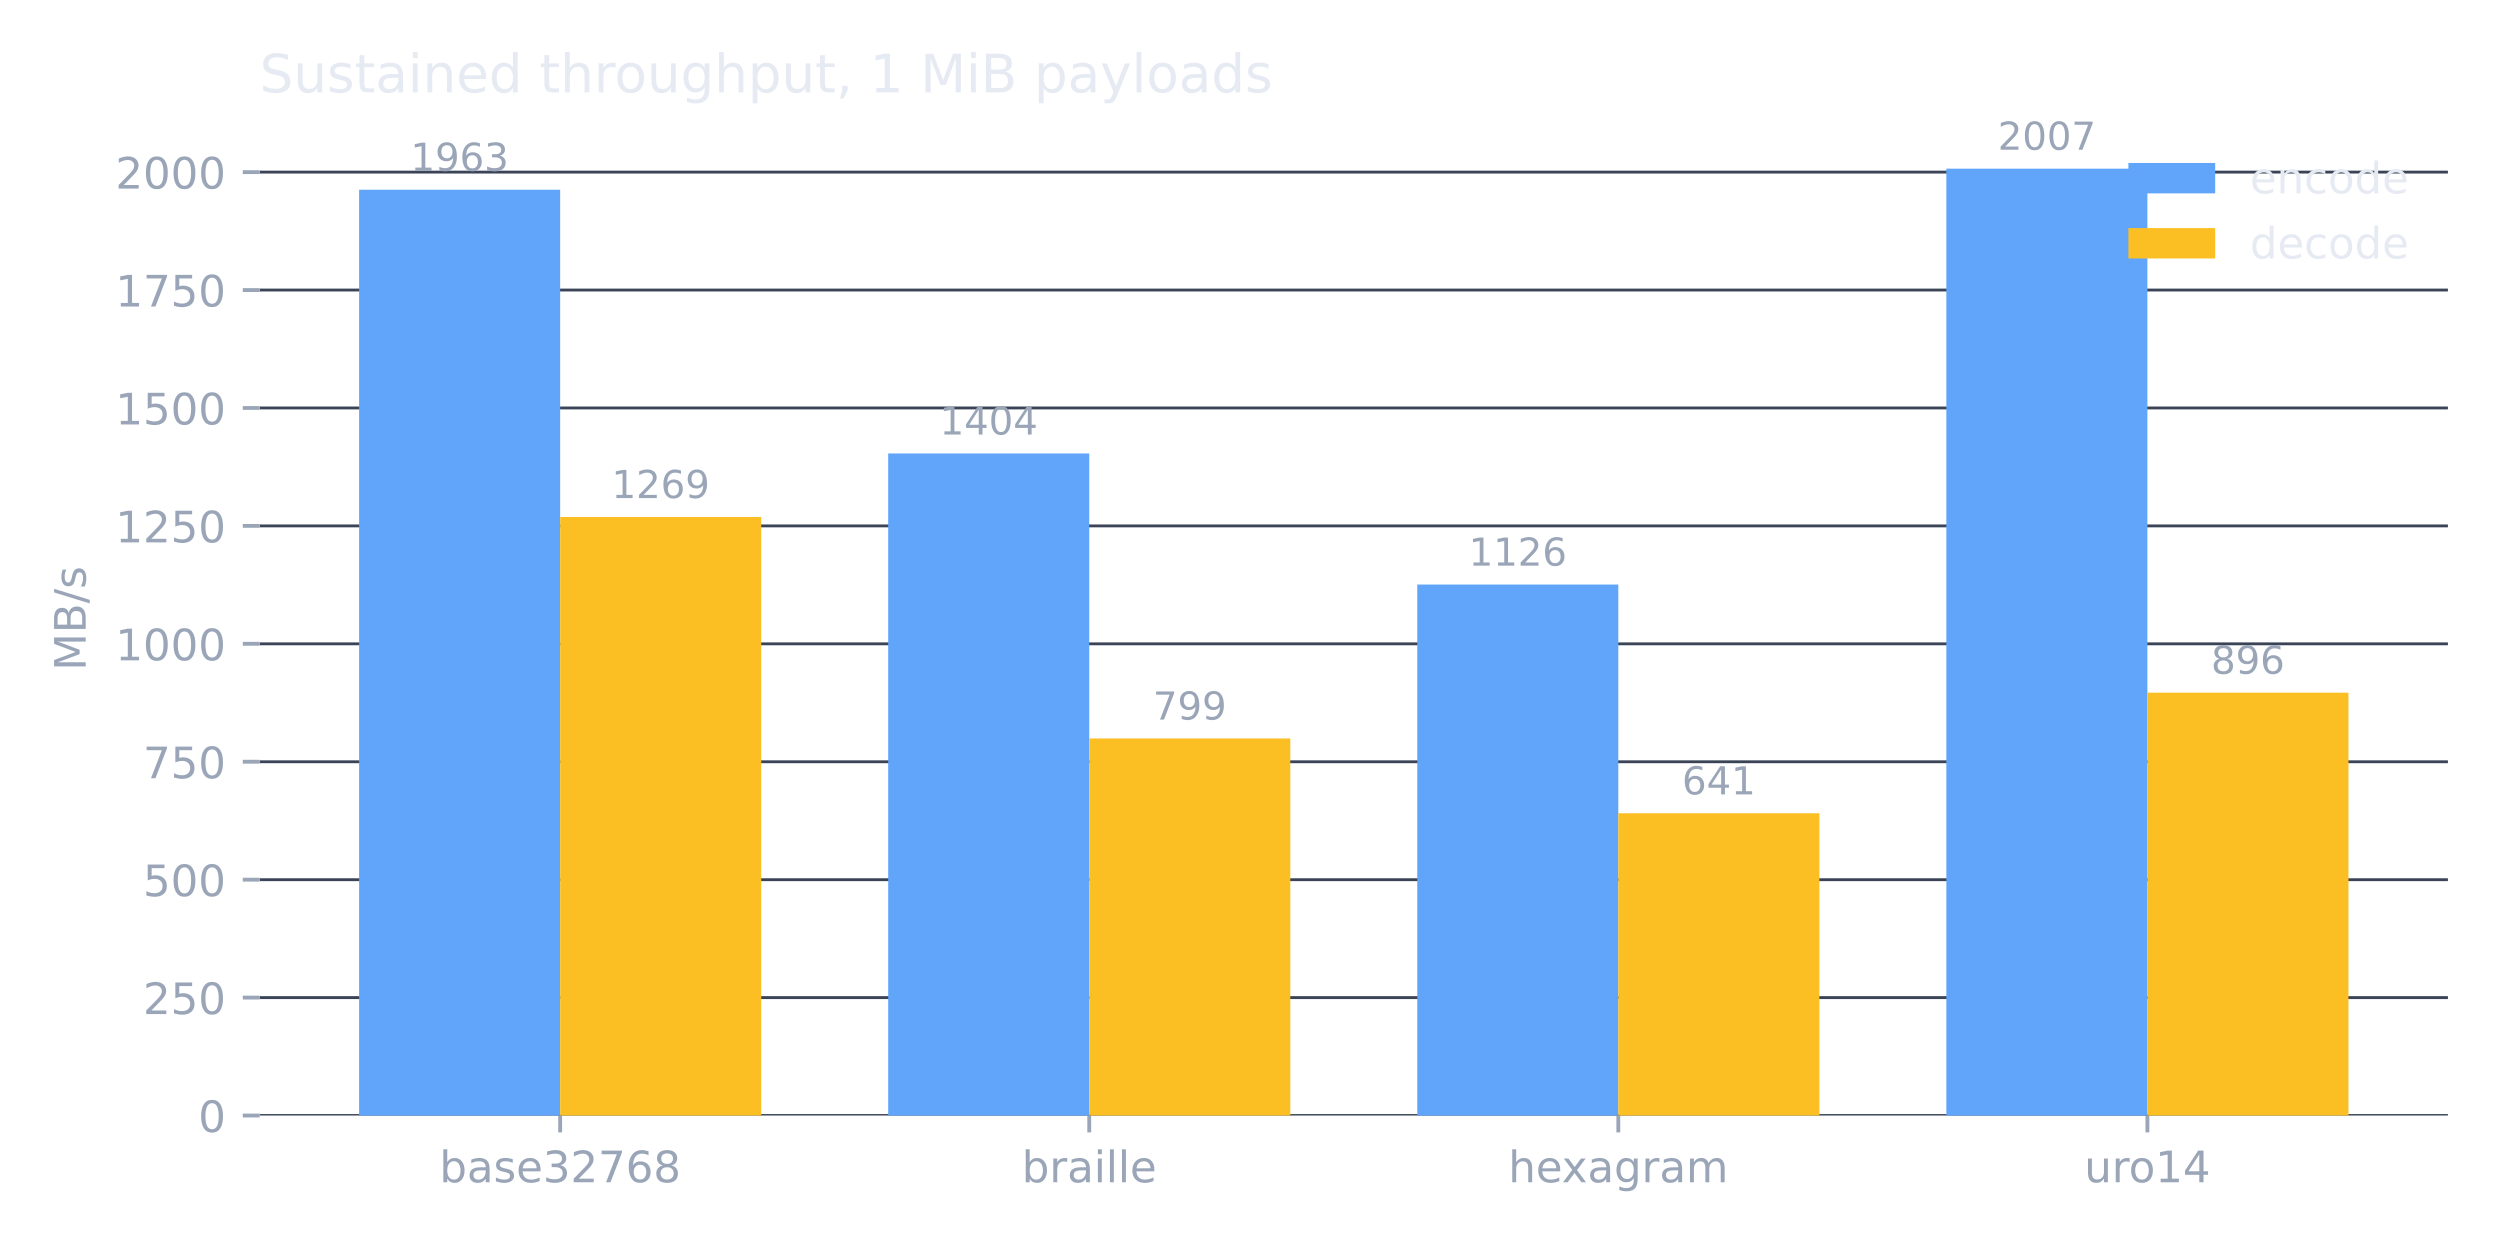
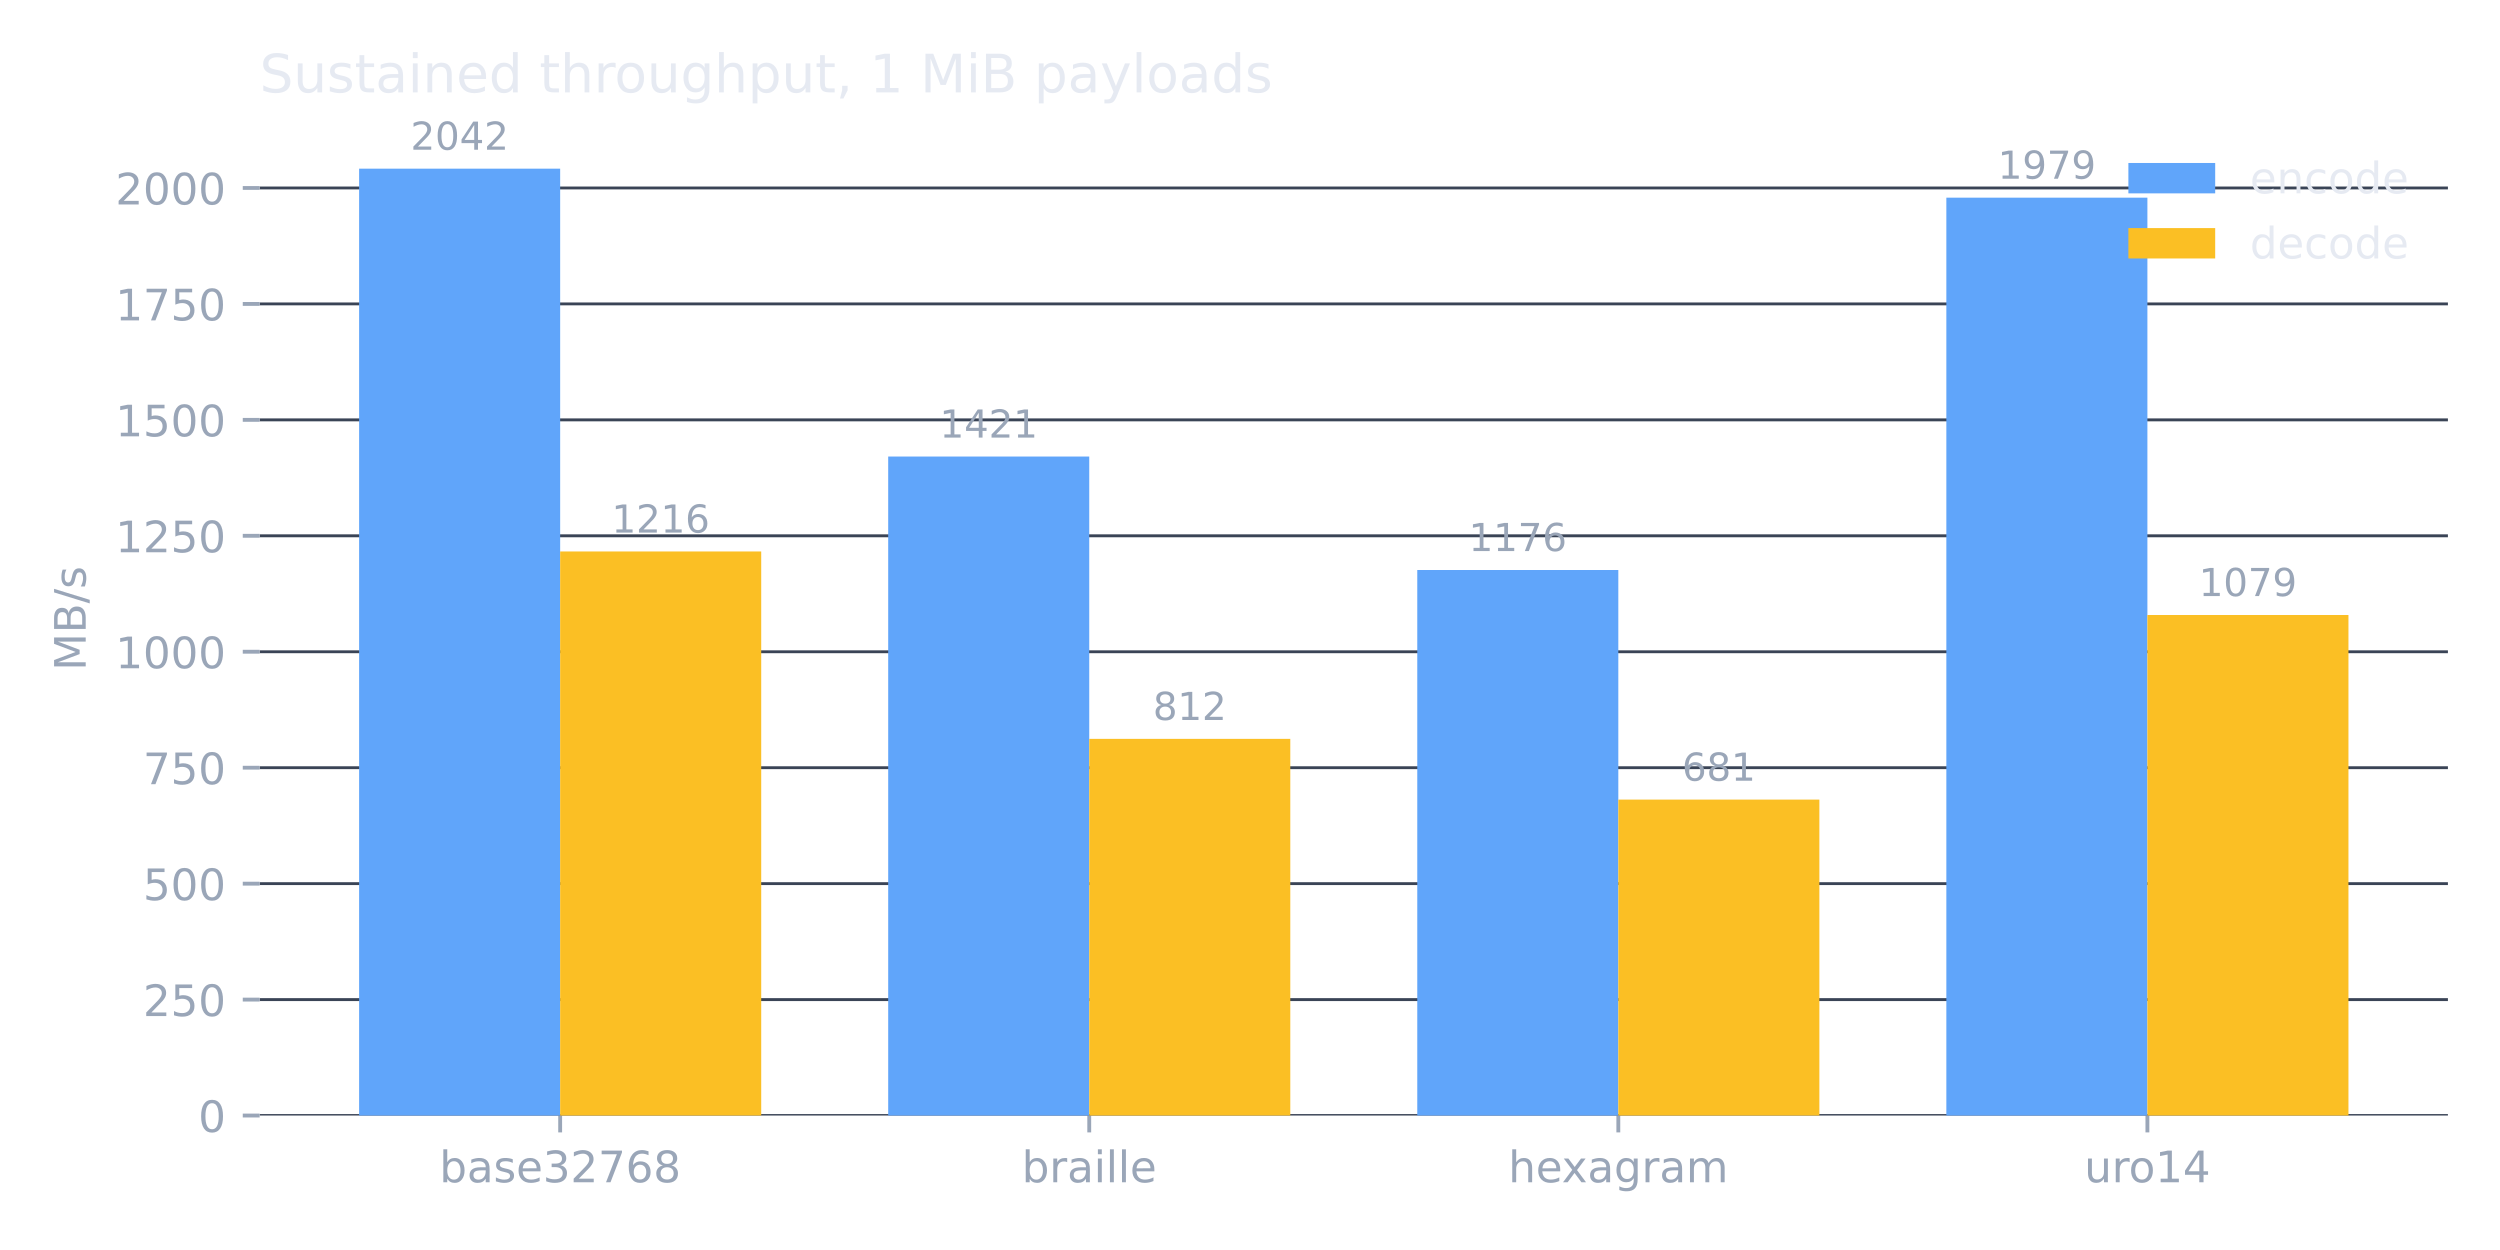
<svg xmlns="http://www.w3.org/2000/svg" xmlns:xlink="http://www.w3.org/1999/xlink" width="518.4pt" height="259.2pt" viewBox="0 0 518.4 259.2" version="1.1">
  <defs>
    <style type="text/css">*{stroke-linejoin: round; stroke-linecap: butt}</style>
  </defs>
  <g id="figure_1">
    <g id="patch_1">
      <path d="M 0 259.2  L 518.4 259.2  L 518.4 0  L 0 0  L 0 259.2  z " style="fill: none; opacity: 0" />
    </g>
    <g id="axes_1">
      <g id="patch_2">
        <path d="M 53.84 231.318  L 507.6 231.318  L 507.6 25.157  L 53.84 25.157  L 53.84 231.318  z " style="fill: none" />
      </g>
      <g id="matplotlib.axis_1">
        <g id="xtick_1">
          <g id="line2d_1">
            <defs>
              <path id="m7f91344757" d="M 0 0  L 0 3.5  " style="stroke: #9aa6b8; stroke-width: 0.8" />
            </defs>
            <g>
              <use xlink:href="#m7f91344757" x="116.155" y="231.318" style="fill: #9aa6b8; stroke: #9aa6b8; stroke-width: 0.8" />
            </g>
          </g>
          <g id="text_1">
            <g style="fill: #9aa6b8" transform="translate(91.112 245.1565) scale(0.09 -0.09)">
              <defs>
                <path id="DejaVuSans-45" d="M 3116 1747  Q 3116 2381 2855 2742  Q 2594 3103 2138 3103  Q 1681 3103 1420 2742  Q 1159 2381 1159 1747  Q 1159 1113 1420 752  Q 1681 391 2138 391  Q 2594 391 2855 752  Q 3116 1113 3116 1747  z M 1159 2969  Q 1341 3281 1617 3432  Q 1894 3584 2278 3584  Q 2916 3584 3314 3078  Q 3713 2572 3713 1747  Q 3713 922 3314 415  Q 2916 -91 2278 -91  Q 1894 -91 1617 61  Q 1341 213 1159 525  L 1159 0  L 581 0  L 581 4863  L 1159 4863  L 1159 2969  z " transform="scale(0.015625)" />
                <path id="DejaVuSans-44" d="M 2194 1759  Q 1497 1759 1228 1600  Q 959 1441 959 1056  Q 959 750 1161 570  Q 1363 391 1709 391  Q 2188 391 2477 730  Q 2766 1069 2766 1631  L 2766 1759  L 2194 1759  z M 3341 1997  L 3341 0  L 2766 0  L 2766 531  Q 2569 213 2275 61  Q 1981 -91 1556 -91  Q 1019 -91 701 211  Q 384 513 384 1019  Q 384 1609 779 1909  Q 1175 2209 1959 2209  L 2766 2209  L 2766 2266  Q 2766 2663 2505 2880  Q 2244 3097 1772 3097  Q 1472 3097 1187 3025  Q 903 2953 641 2809  L 641 3341  Q 956 3463 1253 3523  Q 1550 3584 1831 3584  Q 2591 3584 2966 3190  Q 3341 2797 3341 1997  z " transform="scale(0.015625)" />
                <path id="DejaVuSans-56" d="M 2834 3397  L 2834 2853  Q 2591 2978 2328 3040  Q 2066 3103 1784 3103  Q 1356 3103 1142 2972  Q 928 2841 928 2578  Q 928 2378 1081 2264  Q 1234 2150 1697 2047  L 1894 2003  Q 2506 1872 2764 1633  Q 3022 1394 3022 966  Q 3022 478 2636 193  Q 2250 -91 1575 -91  Q 1294 -91 989 -36  Q 684 19 347 128  L 347 722  Q 666 556 975 473  Q 1284 391 1588 391  Q 1994 391 2212 530  Q 2431 669 2431 922  Q 2431 1156 2273 1281  Q 2116 1406 1581 1522  L 1381 1569  Q 847 1681 609 1914  Q 372 2147 372 2553  Q 372 3047 722 3315  Q 1072 3584 1716 3584  Q 2034 3584 2315 3537  Q 2597 3491 2834 3397  z " transform="scale(0.015625)" />
                <path id="DejaVuSans-48" d="M 3597 1894  L 3597 1613  L 953 1613  Q 991 1019 1311 708  Q 1631 397 2203 397  Q 2534 397 2845 478  Q 3156 559 3463 722  L 3463 178  Q 3153 47 2828 -22  Q 2503 -91 2169 -91  Q 1331 -91 842 396  Q 353 884 353 1716  Q 353 2575 817 3079  Q 1281 3584 2069 3584  Q 2775 3584 3186 3129  Q 3597 2675 3597 1894  z M 3022 2063  Q 3016 2534 2758 2815  Q 2500 3097 2075 3097  Q 1594 3097 1305 2825  Q 1016 2553 972 2059  L 3022 2063  z " transform="scale(0.015625)" />
                <path id="DejaVuSans-16" d="M 2597 2516  Q 3050 2419 3304 2112  Q 3559 1806 3559 1356  Q 3559 666 3084 287  Q 2609 -91 1734 -91  Q 1441 -91 1130 -33  Q 819 25 488 141  L 488 750  Q 750 597 1062 519  Q 1375 441 1716 441  Q 2309 441 2620 675  Q 2931 909 2931 1356  Q 2931 1769 2642 2001  Q 2353 2234 1838 2234  L 1294 2234  L 1294 2753  L 1863 2753  Q 2328 2753 2575 2939  Q 2822 3125 2822 3475  Q 2822 3834 2567 4026  Q 2313 4219 1838 4219  Q 1578 4219 1281 4162  Q 984 4106 628 3988  L 628 4550  Q 988 4650 1302 4700  Q 1616 4750 1894 4750  Q 2613 4750 3031 4423  Q 3450 4097 3450 3541  Q 3450 3153 3228 2886  Q 3006 2619 2597 2516  z " transform="scale(0.015625)" />
                <path id="DejaVuSans-15" d="M 1228 531  L 3431 531  L 3431 0  L 469 0  L 469 531  Q 828 903 1448 1529  Q 2069 2156 2228 2338  Q 2531 2678 2651 2914  Q 2772 3150 2772 3378  Q 2772 3750 2511 3984  Q 2250 4219 1831 4219  Q 1534 4219 1204 4116  Q 875 4013 500 3803  L 500 4441  Q 881 4594 1212 4672  Q 1544 4750 1819 4750  Q 2544 4750 2975 4387  Q 3406 4025 3406 3419  Q 3406 3131 3298 2873  Q 3191 2616 2906 2266  Q 2828 2175 2409 1742  Q 1991 1309 1228 531  z " transform="scale(0.015625)" />
                <path id="DejaVuSans-1a" d="M 525 4666  L 3525 4666  L 3525 4397  L 1831 0  L 1172 0  L 2766 4134  L 525 4134  L 525 4666  z " transform="scale(0.015625)" />
                <path id="DejaVuSans-19" d="M 2113 2584  Q 1688 2584 1439 2293  Q 1191 2003 1191 1497  Q 1191 994 1439 701  Q 1688 409 2113 409  Q 2538 409 2786 701  Q 3034 994 3034 1497  Q 3034 2003 2786 2293  Q 2538 2584 2113 2584  z M 3366 4563  L 3366 3988  Q 3128 4100 2886 4159  Q 2644 4219 2406 4219  Q 1781 4219 1451 3797  Q 1122 3375 1075 2522  Q 1259 2794 1537 2939  Q 1816 3084 2150 3084  Q 2853 3084 3261 2657  Q 3669 2231 3669 1497  Q 3669 778 3244 343  Q 2819 -91 2113 -91  Q 1303 -91 875 529  Q 447 1150 447 2328  Q 447 3434 972 4092  Q 1497 4750 2381 4750  Q 2619 4750 2861 4703  Q 3103 4656 3366 4563  z " transform="scale(0.015625)" />
                <path id="DejaVuSans-1b" d="M 2034 2216  Q 1584 2216 1326 1975  Q 1069 1734 1069 1313  Q 1069 891 1326 650  Q 1584 409 2034 409  Q 2484 409 2743 651  Q 3003 894 3003 1313  Q 3003 1734 2745 1975  Q 2488 2216 2034 2216  z M 1403 2484  Q 997 2584 770 2862  Q 544 3141 544 3541  Q 544 4100 942 4425  Q 1341 4750 2034 4750  Q 2731 4750 3128 4425  Q 3525 4100 3525 3541  Q 3525 3141 3298 2862  Q 3072 2584 2669 2484  Q 3125 2378 3379 2068  Q 3634 1759 3634 1313  Q 3634 634 3220 271  Q 2806 -91 2034 -91  Q 1263 -91 848 271  Q 434 634 434 1313  Q 434 1759 690 2068  Q 947 2378 1403 2484  z M 1172 3481  Q 1172 3119 1398 2916  Q 1625 2713 2034 2713  Q 2441 2713 2670 2916  Q 2900 3119 2900 3481  Q 2900 3844 2670 4047  Q 2441 4250 2034 4250  Q 1625 4250 1398 4047  Q 1172 3844 1172 3481  z " transform="scale(0.015625)" />
              </defs>
              <use xlink:href="#DejaVuSans-45" />
              <use xlink:href="#DejaVuSans-44" transform="translate(63.48438 0)" />
              <use xlink:href="#DejaVuSans-56" transform="translate(124.7656 0)" />
              <use xlink:href="#DejaVuSans-48" transform="translate(176.8594 0)" />
              <use xlink:href="#DejaVuSans-16" transform="translate(238.3906 0)" />
              <use xlink:href="#DejaVuSans-15" transform="translate(302.0156 0)" />
              <use xlink:href="#DejaVuSans-1a" transform="translate(365.6406 0)" />
              <use xlink:href="#DejaVuSans-19" transform="translate(429.2656 0)" />
              <use xlink:href="#DejaVuSans-1b" transform="translate(492.8906 0)" />
            </g>
          </g>
        </g>
        <g id="xtick_2">
          <g id="line2d_2">
            <g>
              <use xlink:href="#m7f91344757" x="225.865" y="231.318" style="fill: #9aa6b8; stroke: #9aa6b8; stroke-width: 0.8" />
            </g>
          </g>
          <g id="text_2">
            <g style="fill: #9aa6b8" transform="translate(211.8813 245.1565) scale(0.09 -0.09)">
              <defs>
                <path id="DejaVuSans-55" d="M 2631 2963  Q 2534 3019 2420 3045  Q 2306 3072 2169 3072  Q 1681 3072 1420 2755  Q 1159 2438 1159 1844  L 1159 0  L 581 0  L 581 3500  L 1159 3500  L 1159 2956  Q 1341 3275 1631 3429  Q 1922 3584 2338 3584  Q 2397 3584 2469 3576  Q 2541 3569 2628 3553  L 2631 2963  z " transform="scale(0.015625)" />
                <path id="DejaVuSans-4c" d="M 603 3500  L 1178 3500  L 1178 0  L 603 0  L 603 3500  z M 603 4863  L 1178 4863  L 1178 4134  L 603 4134  L 603 4863  z " transform="scale(0.015625)" />
                <path id="DejaVuSans-4f" d="M 603 4863  L 1178 4863  L 1178 0  L 603 0  L 603 4863  z " transform="scale(0.015625)" />
              </defs>
              <use xlink:href="#DejaVuSans-45" />
              <use xlink:href="#DejaVuSans-55" transform="translate(63.48438 0)" />
              <use xlink:href="#DejaVuSans-44" transform="translate(104.5938 0)" />
              <use xlink:href="#DejaVuSans-4c" transform="translate(165.875 0)" />
              <use xlink:href="#DejaVuSans-4f" transform="translate(193.6562 0)" />
              <use xlink:href="#DejaVuSans-4f" transform="translate(221.4375 0)" />
              <use xlink:href="#DejaVuSans-48" transform="translate(249.2188 0)" />
            </g>
          </g>
        </g>
        <g id="xtick_3">
          <g id="line2d_3">
            <g>
              <use xlink:href="#m7f91344757" x="335.575" y="231.318" style="fill: #9aa6b8; stroke: #9aa6b8; stroke-width: 0.8" />
            </g>
          </g>
          <g id="text_3">
            <g style="fill: #9aa6b8" transform="translate(312.7642 245.1565) scale(0.09 -0.09)">
              <defs>
                <path id="DejaVuSans-4b" d="M 3513 2113  L 3513 0  L 2938 0  L 2938 2094  Q 2938 2591 2744 2837  Q 2550 3084 2163 3084  Q 1697 3084 1428 2787  Q 1159 2491 1159 1978  L 1159 0  L 581 0  L 581 4863  L 1159 4863  L 1159 2956  Q 1366 3272 1645 3428  Q 1925 3584 2291 3584  Q 2894 3584 3203 3211  Q 3513 2838 3513 2113  z " transform="scale(0.015625)" />
                <path id="DejaVuSans-5b" d="M 3513 3500  L 2247 1797  L 3578 0  L 2900 0  L 1881 1375  L 863 0  L 184 0  L 1544 1831  L 300 3500  L 978 3500  L 1906 2253  L 2834 3500  L 3513 3500  z " transform="scale(0.015625)" />
                <path id="DejaVuSans-4a" d="M 2906 1791  Q 2906 2416 2648 2759  Q 2391 3103 1925 3103  Q 1463 3103 1205 2759  Q 947 2416 947 1791  Q 947 1169 1205 825  Q 1463 481 1925 481  Q 2391 481 2648 825  Q 2906 1169 2906 1791  z M 3481 434  Q 3481 -459 3084 -895  Q 2688 -1331 1869 -1331  Q 1566 -1331 1297 -1286  Q 1028 -1241 775 -1147  L 775 -588  Q 1028 -725 1275 -790  Q 1522 -856 1778 -856  Q 2344 -856 2625 -561  Q 2906 -266 2906 331  L 2906 616  Q 2728 306 2450 153  Q 2172 0 1784 0  Q 1141 0 747 490  Q 353 981 353 1791  Q 353 2603 747 3093  Q 1141 3584 1784 3584  Q 2172 3584 2450 3431  Q 2728 3278 2906 2969  L 2906 3500  L 3481 3500  L 3481 434  z " transform="scale(0.015625)" />
                <path id="DejaVuSans-50" d="M 3328 2828  Q 3544 3216 3844 3400  Q 4144 3584 4550 3584  Q 5097 3584 5394 3201  Q 5691 2819 5691 2113  L 5691 0  L 5113 0  L 5113 2094  Q 5113 2597 4934 2840  Q 4756 3084 4391 3084  Q 3944 3084 3684 2787  Q 3425 2491 3425 1978  L 3425 0  L 2847 0  L 2847 2094  Q 2847 2600 2669 2842  Q 2491 3084 2119 3084  Q 1678 3084 1418 2786  Q 1159 2488 1159 1978  L 1159 0  L 581 0  L 581 3500  L 1159 3500  L 1159 2956  Q 1356 3278 1631 3431  Q 1906 3584 2284 3584  Q 2666 3584 2933 3390  Q 3200 3197 3328 2828  z " transform="scale(0.015625)" />
              </defs>
              <use xlink:href="#DejaVuSans-4b" />
              <use xlink:href="#DejaVuSans-48" transform="translate(63.375 0)" />
              <use xlink:href="#DejaVuSans-5b" transform="translate(123.1562 0)" />
              <use xlink:href="#DejaVuSans-44" transform="translate(182.3438 0)" />
              <use xlink:href="#DejaVuSans-4a" transform="translate(243.625 0)" />
              <use xlink:href="#DejaVuSans-55" transform="translate(307.1094 0)" />
              <use xlink:href="#DejaVuSans-44" transform="translate(348.2188 0)" />
              <use xlink:href="#DejaVuSans-50" transform="translate(409.5 0)" />
            </g>
          </g>
        </g>
        <g id="xtick_4">
          <g id="line2d_4">
            <g>
              <use xlink:href="#m7f91344757" x="445.285" y="231.318" style="fill: #9aa6b8; stroke: #9aa6b8; stroke-width: 0.8" />
            </g>
          </g>
          <g id="text_4">
            <g style="fill: #9aa6b8" transform="translate(432.2025 245.1558) scale(0.09 -0.09)">
              <defs>
                <path id="DejaVuSans-58" d="M 544 1381  L 544 3500  L 1119 3500  L 1119 1403  Q 1119 906 1312 657  Q 1506 409 1894 409  Q 2359 409 2629 706  Q 2900 1003 2900 1516  L 2900 3500  L 3475 3500  L 3475 0  L 2900 0  L 2900 538  Q 2691 219 2414 64  Q 2138 -91 1772 -91  Q 1169 -91 856 284  Q 544 659 544 1381  z M 1991 3584  L 1991 3584  z " transform="scale(0.015625)" />
                <path id="DejaVuSans-52" d="M 1959 3097  Q 1497 3097 1228 2736  Q 959 2375 959 1747  Q 959 1119 1226 758  Q 1494 397 1959 397  Q 2419 397 2687 759  Q 2956 1122 2956 1747  Q 2956 2369 2687 2733  Q 2419 3097 1959 3097  z M 1959 3584  Q 2709 3584 3137 3096  Q 3566 2609 3566 1747  Q 3566 888 3137 398  Q 2709 -91 1959 -91  Q 1206 -91 779 398  Q 353 888 353 1747  Q 353 2609 779 3096  Q 1206 3584 1959 3584  z " transform="scale(0.015625)" />
                <path id="DejaVuSans-14" d="M 794 531  L 1825 531  L 1825 4091  L 703 3866  L 703 4441  L 1819 4666  L 2450 4666  L 2450 531  L 3481 531  L 3481 0  L 794 0  L 794 531  z " transform="scale(0.015625)" />
                <path id="DejaVuSans-17" d="M 2419 4116  L 825 1625  L 2419 1625  L 2419 4116  z M 2253 4666  L 3047 4666  L 3047 1625  L 3713 1625  L 3713 1100  L 3047 1100  L 3047 0  L 2419 0  L 2419 1100  L 313 1100  L 313 1709  L 2253 4666  z " transform="scale(0.015625)" />
              </defs>
              <use xlink:href="#DejaVuSans-58" />
              <use xlink:href="#DejaVuSans-55" transform="translate(63.375 0)" />
              <use xlink:href="#DejaVuSans-52" transform="translate(102.2812 0)" />
              <use xlink:href="#DejaVuSans-14" transform="translate(163.4688 0)" />
              <use xlink:href="#DejaVuSans-17" transform="translate(227.0938 0)" />
            </g>
          </g>
        </g>
      </g>
      <g id="matplotlib.axis_2">
        <g id="ytick_1">
          <g id="line2d_5">
            <path d="M 53.84 231.318  L 507.6 231.318  " clip-path="url(#p2980227b80)" style="fill: none; stroke: #3a4456; stroke-width: 0.6; stroke-linecap: square" />
          </g>
          <g id="line2d_6">
            <defs>
              <path id="m3dd52c16f3" d="M 0 0  L -3.5 0  " style="stroke: #9aa6b8; stroke-width: 0.8" />
            </defs>
            <g>
              <use xlink:href="#m3dd52c16f3" x="53.84" y="231.318" style="fill: #9aa6b8; stroke: #9aa6b8; stroke-width: 0.8" />
            </g>
          </g>
          <g id="text_5">
            <g style="fill: #9aa6b8" transform="translate(41.11375 234.7368) scale(0.09 -0.09)">
              <defs>
                <path id="DejaVuSans-13" d="M 2034 4250  Q 1547 4250 1301 3770  Q 1056 3291 1056 2328  Q 1056 1369 1301 889  Q 1547 409 2034 409  Q 2525 409 2770 889  Q 3016 1369 3016 2328  Q 3016 3291 2770 3770  Q 2525 4250 2034 4250  z M 2034 4750  Q 2819 4750 3233 4129  Q 3647 3509 3647 2328  Q 3647 1150 3233 529  Q 2819 -91 2034 -91  Q 1250 -91 836 529  Q 422 1150 422 2328  Q 422 3509 836 4129  Q 1250 4750 2034 4750  z " transform="scale(0.015625)" />
              </defs>
              <use xlink:href="#DejaVuSans-13" />
            </g>
          </g>
        </g>
        <g id="ytick_2">
          <g id="line2d_7">
-             <path d="M 53.84 206.864  L 507.6 206.864  " clip-path="url(#p2980227b80)" style="fill: none; stroke: #3a4456; stroke-width: 0.6; stroke-linecap: square" />
+             <path d="M 53.84 207.275  L 507.6 207.275  " clip-path="url(#p2980227b80)" style="fill: none; stroke: #3a4456; stroke-width: 0.6; stroke-linecap: square" />
          </g>
          <g id="line2d_8">
            <g>
-               <use xlink:href="#m3dd52c16f3" x="53.84" y="206.864" style="fill: #9aa6b8; stroke: #9aa6b8; stroke-width: 0.8" />
+               <use xlink:href="#m3dd52c16f3" x="53.84" y="207.275" style="fill: #9aa6b8; stroke: #9aa6b8; stroke-width: 0.8" />
            </g>
          </g>
          <g id="text_6">
-             <g style="fill: #9aa6b8" transform="translate(29.66125 210.2832) scale(0.09 -0.09)">
+             <g style="fill: #9aa6b8" transform="translate(29.66125 210.6941) scale(0.09 -0.09)">
              <defs>
                <path id="DejaVuSans-18" d="M 691 4666  L 3169 4666  L 3169 4134  L 1269 4134  L 1269 2991  Q 1406 3038 1543 3061  Q 1681 3084 1819 3084  Q 2600 3084 3056 2656  Q 3513 2228 3513 1497  Q 3513 744 3044 326  Q 2575 -91 1722 -91  Q 1428 -91 1123 -41  Q 819 9 494 109  L 494 744  Q 775 591 1075 516  Q 1375 441 1709 441  Q 2250 441 2565 725  Q 2881 1009 2881 1497  Q 2881 1984 2565 2268  Q 2250 2553 1709 2553  Q 1456 2553 1204 2497  Q 953 2441 691 2322  L 691 4666  z " transform="scale(0.015625)" />
              </defs>
              <use xlink:href="#DejaVuSans-15" />
              <use xlink:href="#DejaVuSans-18" transform="translate(63.625 0)" />
              <use xlink:href="#DejaVuSans-13" transform="translate(127.25 0)" />
            </g>
          </g>
        </g>
        <g id="ytick_3">
          <g id="line2d_9">
-             <path d="M 53.84 182.411  L 507.6 182.411  " clip-path="url(#p2980227b80)" style="fill: none; stroke: #3a4456; stroke-width: 0.6; stroke-linecap: square" />
+             <path d="M 53.84 183.232  L 507.6 183.232  " clip-path="url(#p2980227b80)" style="fill: none; stroke: #3a4456; stroke-width: 0.6; stroke-linecap: square" />
          </g>
          <g id="line2d_10">
            <g>
-               <use xlink:href="#m3dd52c16f3" x="53.84" y="182.411" style="fill: #9aa6b8; stroke: #9aa6b8; stroke-width: 0.8" />
+               <use xlink:href="#m3dd52c16f3" x="53.84" y="183.232" style="fill: #9aa6b8; stroke: #9aa6b8; stroke-width: 0.8" />
            </g>
          </g>
          <g id="text_7">
-             <g style="fill: #9aa6b8" transform="translate(29.66125 185.8296) scale(0.09 -0.09)">
+             <g style="fill: #9aa6b8" transform="translate(29.66125 186.6514) scale(0.09 -0.09)">
              <use xlink:href="#DejaVuSans-18" />
              <use xlink:href="#DejaVuSans-13" transform="translate(63.625 0)" />
              <use xlink:href="#DejaVuSans-13" transform="translate(127.25 0)" />
            </g>
          </g>
        </g>
        <g id="ytick_4">
          <g id="line2d_11">
-             <path d="M 53.84 157.957  L 507.6 157.957  " clip-path="url(#p2980227b80)" style="fill: none; stroke: #3a4456; stroke-width: 0.6; stroke-linecap: square" />
+             <path d="M 53.84 159.19  L 507.6 159.19  " clip-path="url(#p2980227b80)" style="fill: none; stroke: #3a4456; stroke-width: 0.6; stroke-linecap: square" />
          </g>
          <g id="line2d_12">
            <g>
-               <use xlink:href="#m3dd52c16f3" x="53.84" y="157.957" style="fill: #9aa6b8; stroke: #9aa6b8; stroke-width: 0.8" />
+               <use xlink:href="#m3dd52c16f3" x="53.84" y="159.19" style="fill: #9aa6b8; stroke: #9aa6b8; stroke-width: 0.8" />
            </g>
          </g>
          <g id="text_8">
-             <g style="fill: #9aa6b8" transform="translate(29.66125 161.376) scale(0.09 -0.09)">
+             <g style="fill: #9aa6b8" transform="translate(29.66125 162.6087) scale(0.09 -0.09)">
              <use xlink:href="#DejaVuSans-1a" />
              <use xlink:href="#DejaVuSans-18" transform="translate(63.625 0)" />
              <use xlink:href="#DejaVuSans-13" transform="translate(127.25 0)" />
            </g>
          </g>
        </g>
        <g id="ytick_5">
          <g id="line2d_13">
-             <path d="M 53.84 133.503  L 507.6 133.503  " clip-path="url(#p2980227b80)" style="fill: none; stroke: #3a4456; stroke-width: 0.6; stroke-linecap: square" />
+             <path d="M 53.84 135.147  L 507.6 135.147  " clip-path="url(#p2980227b80)" style="fill: none; stroke: #3a4456; stroke-width: 0.6; stroke-linecap: square" />
          </g>
          <g id="line2d_14">
            <g>
-               <use xlink:href="#m3dd52c16f3" x="53.84" y="133.503" style="fill: #9aa6b8; stroke: #9aa6b8; stroke-width: 0.8" />
+               <use xlink:href="#m3dd52c16f3" x="53.84" y="135.147" style="fill: #9aa6b8; stroke: #9aa6b8; stroke-width: 0.8" />
            </g>
          </g>
          <g id="text_9">
-             <g style="fill: #9aa6b8" transform="translate(23.935 136.9224) scale(0.09 -0.09)">
+             <g style="fill: #9aa6b8" transform="translate(23.935 138.566) scale(0.09 -0.09)">
              <use xlink:href="#DejaVuSans-14" />
              <use xlink:href="#DejaVuSans-13" transform="translate(63.625 0)" />
              <use xlink:href="#DejaVuSans-13" transform="translate(127.25 0)" />
              <use xlink:href="#DejaVuSans-13" transform="translate(190.875 0)" />
            </g>
          </g>
        </g>
        <g id="ytick_6">
          <g id="line2d_15">
-             <path d="M 53.84 109.05  L 507.6 109.05  " clip-path="url(#p2980227b80)" style="fill: none; stroke: #3a4456; stroke-width: 0.6; stroke-linecap: square" />
+             <path d="M 53.84 111.104  L 507.6 111.104  " clip-path="url(#p2980227b80)" style="fill: none; stroke: #3a4456; stroke-width: 0.6; stroke-linecap: square" />
          </g>
          <g id="line2d_16">
            <g>
-               <use xlink:href="#m3dd52c16f3" x="53.84" y="109.05" style="fill: #9aa6b8; stroke: #9aa6b8; stroke-width: 0.8" />
+               <use xlink:href="#m3dd52c16f3" x="53.84" y="111.104" style="fill: #9aa6b8; stroke: #9aa6b8; stroke-width: 0.8" />
            </g>
          </g>
          <g id="text_10">
-             <g style="fill: #9aa6b8" transform="translate(23.935 112.4688) scale(0.09 -0.09)">
+             <g style="fill: #9aa6b8" transform="translate(23.935 114.5233) scale(0.09 -0.09)">
              <use xlink:href="#DejaVuSans-14" />
              <use xlink:href="#DejaVuSans-15" transform="translate(63.625 0)" />
              <use xlink:href="#DejaVuSans-18" transform="translate(127.25 0)" />
              <use xlink:href="#DejaVuSans-13" transform="translate(190.875 0)" />
            </g>
          </g>
        </g>
        <g id="ytick_7">
          <g id="line2d_17">
-             <path d="M 53.84 84.596  L 507.6 84.596  " clip-path="url(#p2980227b80)" style="fill: none; stroke: #3a4456; stroke-width: 0.6; stroke-linecap: square" />
+             <path d="M 53.84 87.062  L 507.6 87.062  " clip-path="url(#p2980227b80)" style="fill: none; stroke: #3a4456; stroke-width: 0.6; stroke-linecap: square" />
          </g>
          <g id="line2d_18">
            <g>
-               <use xlink:href="#m3dd52c16f3" x="53.84" y="84.596" style="fill: #9aa6b8; stroke: #9aa6b8; stroke-width: 0.8" />
+               <use xlink:href="#m3dd52c16f3" x="53.84" y="87.062" style="fill: #9aa6b8; stroke: #9aa6b8; stroke-width: 0.8" />
            </g>
          </g>
          <g id="text_11">
-             <g style="fill: #9aa6b8" transform="translate(23.935 88.01524) scale(0.09 -0.09)">
+             <g style="fill: #9aa6b8" transform="translate(23.935 90.48062) scale(0.09 -0.09)">
              <use xlink:href="#DejaVuSans-14" />
              <use xlink:href="#DejaVuSans-18" transform="translate(63.625 0)" />
              <use xlink:href="#DejaVuSans-13" transform="translate(127.25 0)" />
              <use xlink:href="#DejaVuSans-13" transform="translate(190.875 0)" />
            </g>
          </g>
        </g>
        <g id="ytick_8">
          <g id="line2d_19">
-             <path d="M 53.84 60.143  L 507.6 60.143  " clip-path="url(#p2980227b80)" style="fill: none; stroke: #3a4456; stroke-width: 0.6; stroke-linecap: square" />
+             <path d="M 53.84 63.019  L 507.6 63.019  " clip-path="url(#p2980227b80)" style="fill: none; stroke: #3a4456; stroke-width: 0.6; stroke-linecap: square" />
          </g>
          <g id="line2d_20">
            <g>
-               <use xlink:href="#m3dd52c16f3" x="53.84" y="60.143" style="fill: #9aa6b8; stroke: #9aa6b8; stroke-width: 0.8" />
+               <use xlink:href="#m3dd52c16f3" x="53.84" y="63.019" style="fill: #9aa6b8; stroke: #9aa6b8; stroke-width: 0.8" />
            </g>
          </g>
          <g id="text_12">
-             <g style="fill: #9aa6b8" transform="translate(23.935 63.56164) scale(0.09 -0.09)">
+             <g style="fill: #9aa6b8" transform="translate(23.935 66.43792) scale(0.09 -0.09)">
              <use xlink:href="#DejaVuSans-14" />
              <use xlink:href="#DejaVuSans-1a" transform="translate(63.625 0)" />
              <use xlink:href="#DejaVuSans-18" transform="translate(127.25 0)" />
              <use xlink:href="#DejaVuSans-13" transform="translate(190.875 0)" />
            </g>
          </g>
        </g>
        <g id="ytick_9">
          <g id="line2d_21">
-             <path d="M 53.84 35.689  L 507.6 35.689  " clip-path="url(#p2980227b80)" style="fill: none; stroke: #3a4456; stroke-width: 0.6; stroke-linecap: square" />
+             <path d="M 53.84 38.976  L 507.6 38.976  " clip-path="url(#p2980227b80)" style="fill: none; stroke: #3a4456; stroke-width: 0.6; stroke-linecap: square" />
          </g>
          <g id="line2d_22">
            <g>
-               <use xlink:href="#m3dd52c16f3" x="53.84" y="35.689" style="fill: #9aa6b8; stroke: #9aa6b8; stroke-width: 0.8" />
+               <use xlink:href="#m3dd52c16f3" x="53.84" y="38.976" style="fill: #9aa6b8; stroke: #9aa6b8; stroke-width: 0.8" />
            </g>
          </g>
          <g id="text_13">
-             <g style="fill: #9aa6b8" transform="translate(23.935 39.10805) scale(0.09 -0.09)">
+             <g style="fill: #9aa6b8" transform="translate(23.935 42.39522) scale(0.09 -0.09)">
              <use xlink:href="#DejaVuSans-15" />
              <use xlink:href="#DejaVuSans-13" transform="translate(63.625 0)" />
              <use xlink:href="#DejaVuSans-13" transform="translate(127.25 0)" />
              <use xlink:href="#DejaVuSans-13" transform="translate(190.875 0)" />
            </g>
          </g>
        </g>
        <g id="text_14">
          <g style="fill: #9aa6b8" transform="translate(17.77289 139.0679) rotate(-90) scale(0.09 -0.09)">
            <defs>
              <path id="DejaVuSans-30" d="M 628 4666  L 1569 4666  L 2759 1491  L 3956 4666  L 4897 4666  L 4897 0  L 4281 0  L 4281 4097  L 3078 897  L 2444 897  L 1241 4097  L 1241 0  L 628 0  L 628 4666  z " transform="scale(0.015625)" />
              <path id="DejaVuSans-25" d="M 1259 2228  L 1259 519  L 2272 519  Q 2781 519 3026 730  Q 3272 941 3272 1375  Q 3272 1813 3026 2020  Q 2781 2228 2272 2228  L 1259 2228  z M 1259 4147  L 1259 2741  L 2194 2741  Q 2656 2741 2882 2914  Q 3109 3088 3109 3444  Q 3109 3797 2882 3972  Q 2656 4147 2194 4147  L 1259 4147  z M 628 4666  L 2241 4666  Q 2963 4666 3353 4366  Q 3744 4066 3744 3513  Q 3744 3084 3544 2831  Q 3344 2578 2956 2516  Q 3422 2416 3680 2098  Q 3938 1781 3938 1306  Q 3938 681 3513 340  Q 3088 0 2303 0  L 628 0  L 628 4666  z " transform="scale(0.015625)" />
              <path id="DejaVuSans-12" d="M 1625 4666  L 2156 4666  L 531 -594  L 0 -594  L 1625 4666  z " transform="scale(0.015625)" />
            </defs>
            <use xlink:href="#DejaVuSans-30" />
            <use xlink:href="#DejaVuSans-25" transform="translate(86.28125 0)" />
            <use xlink:href="#DejaVuSans-12" transform="translate(154.8906 0)" />
            <use xlink:href="#DejaVuSans-56" transform="translate(188.5781 0)" />
          </g>
        </g>
      </g>
      <g id="patch_3">
-         <path d="M 74.465 231.318  L 116.155 231.318  L 116.155 39.344  L 74.465 39.344  z " clip-path="url(#p2980227b80)" style="fill: #60a5fa" />
+         <path d="M 74.465 231.318  L 116.155 231.318  L 116.155 34.975  L 74.465 34.975  z " clip-path="url(#p2980227b80)" style="fill: #60a5fa" />
      </g>
      <g id="patch_4">
-         <path d="M 184.175 231.318  L 225.865 231.318  L 225.865 94.03  L 184.175 94.03  z " clip-path="url(#p2980227b80)" style="fill: #60a5fa" />
+         <path d="M 184.175 231.318  L 225.865 231.318  L 225.865 94.66  L 184.175 94.66  z " clip-path="url(#p2980227b80)" style="fill: #60a5fa" />
      </g>
      <g id="patch_5">
-         <path d="M 293.885 231.318  L 335.575 231.318  L 335.575 121.215  L 293.885 121.215  z " clip-path="url(#p2980227b80)" style="fill: #60a5fa" />
+         <path d="M 293.885 231.318  L 335.575 231.318  L 335.575 118.191  L 293.885 118.191  z " clip-path="url(#p2980227b80)" style="fill: #60a5fa" />
      </g>
      <g id="patch_6">
-         <path d="M 403.595 231.318  L 445.285 231.318  L 445.285 34.975  L 403.595 34.975  z " clip-path="url(#p2980227b80)" style="fill: #60a5fa" />
+         <path d="M 403.595 231.318  L 445.285 231.318  L 445.285 40.982  L 403.595 40.982  z " clip-path="url(#p2980227b80)" style="fill: #60a5fa" />
      </g>
      <g id="patch_7">
-         <path d="M 116.155 231.318  L 157.845 231.318  L 157.845 107.2  L 116.155 107.2  z " clip-path="url(#p2980227b80)" style="fill: #fbbf24" />
+         <path d="M 116.155 231.318  L 157.845 231.318  L 157.845 114.357  L 116.155 114.357  z " clip-path="url(#p2980227b80)" style="fill: #fbbf24" />
      </g>
      <g id="patch_8">
-         <path d="M 225.865 231.318  L 267.555 231.318  L 267.555 153.134  L 225.865 153.134  z " clip-path="url(#p2980227b80)" style="fill: #fbbf24" />
+         <path d="M 225.865 231.318  L 267.555 231.318  L 267.555 153.215  L 225.865 153.215  z " clip-path="url(#p2980227b80)" style="fill: #fbbf24" />
      </g>
      <g id="patch_9">
-         <path d="M 335.575 231.318  L 377.265 231.318  L 377.265 168.645  L 335.575 168.645  z " clip-path="url(#p2980227b80)" style="fill: #fbbf24" />
+         <path d="M 335.575 231.318  L 377.265 231.318  L 377.265 165.81  L 335.575 165.81  z " clip-path="url(#p2980227b80)" style="fill: #fbbf24" />
      </g>
      <g id="patch_10">
-         <path d="M 445.285 231.318  L 486.975 231.318  L 486.975 143.635  L 445.285 143.635  z " clip-path="url(#p2980227b80)" style="fill: #fbbf24" />
+         <path d="M 445.285 231.318  L 486.975 231.318  L 486.975 127.526  L 445.285 127.526  z " clip-path="url(#p2980227b80)" style="fill: #fbbf24" />
      </g>
      <g id="text_15">
-         <g style="fill: #9aa6b8" transform="translate(85.13033 35.42223) scale(0.08 -0.08)">
+         <g style="fill: #9aa6b8" transform="translate(85.13033 31.05271) scale(0.08 -0.08)">
+           <use xlink:href="#DejaVuSans-15" />
+           <use xlink:href="#DejaVuSans-13" transform="translate(63.625 0)" />
+           <use xlink:href="#DejaVuSans-17" transform="translate(127.25 0)" />
+           <use xlink:href="#DejaVuSans-15" transform="translate(190.875 0)" />
+         </g>
+       </g>
+       <g id="text_16">
+         <g style="fill: #9aa6b8" transform="translate(194.8402 90.73815) scale(0.08 -0.08)">
+           <use xlink:href="#DejaVuSans-14" />
+           <use xlink:href="#DejaVuSans-17" transform="translate(63.625 0)" />
+           <use xlink:href="#DejaVuSans-15" transform="translate(127.25 0)" />
+           <use xlink:href="#DejaVuSans-14" transform="translate(190.875 0)" />
+         </g>
+       </g>
+       <g id="text_17">
+         <g style="fill: #9aa6b8" transform="translate(304.5501 114.2687) scale(0.08 -0.08)">
+           <use xlink:href="#DejaVuSans-14" />
+           <use xlink:href="#DejaVuSans-14" transform="translate(63.625 0)" />
+           <use xlink:href="#DejaVuSans-1a" transform="translate(127.25 0)" />
+           <use xlink:href="#DejaVuSans-19" transform="translate(190.875 0)" />
+         </g>
+       </g>
+       <g id="text_18">
+         <g style="fill: #9aa6b8" transform="translate(414.2599 37.06038) scale(0.08 -0.08)">
          <defs>
            <path id="DejaVuSans-1c" d="M 703 97  L 703 672  Q 941 559 1184 500  Q 1428 441 1663 441  Q 2288 441 2617 861  Q 2947 1281 2994 2138  Q 2813 1869 2534 1725  Q 2256 1581 1919 1581  Q 1219 1581 811 2004  Q 403 2428 403 3163  Q 403 3881 828 4315  Q 1253 4750 1959 4750  Q 2769 4750 3195 4129  Q 3622 3509 3622 2328  Q 3622 1225 3098 567  Q 2575 -91 1691 -91  Q 1453 -91 1209 -44  Q 966 3 703 97  z M 1959 2075  Q 2384 2075 2632 2365  Q 2881 2656 2881 3163  Q 2881 3666 2632 3958  Q 2384 4250 1959 4250  Q 1534 4250 1286 3958  Q 1038 3666 1038 3163  Q 1038 2656 1286 2365  Q 1534 2075 1959 2075  z " transform="scale(0.015625)" />
          </defs>
          <use xlink:href="#DejaVuSans-14" />
          <use xlink:href="#DejaVuSans-1c" transform="translate(63.625 0)" />
-           <use xlink:href="#DejaVuSans-19" transform="translate(127.25 0)" />
-           <use xlink:href="#DejaVuSans-16" transform="translate(190.875 0)" />
-         </g>
-       </g>
-       <g id="text_16">
-         <g style="fill: #9aa6b8" transform="translate(194.8402 90.1081) scale(0.08 -0.08)">
+           <use xlink:href="#DejaVuSans-1a" transform="translate(127.25 0)" />
+           <use xlink:href="#DejaVuSans-1c" transform="translate(190.875 0)" />
+         </g>
+       </g>
+       <g id="text_19">
+         <g style="fill: #9aa6b8" transform="translate(126.8201 110.435) scale(0.08 -0.08)">
          <use xlink:href="#DejaVuSans-14" />
-           <use xlink:href="#DejaVuSans-17" transform="translate(63.625 0)" />
-           <use xlink:href="#DejaVuSans-13" transform="translate(127.25 0)" />
-           <use xlink:href="#DejaVuSans-17" transform="translate(190.875 0)" />
-         </g>
-       </g>
-       <g id="text_17">
-         <g style="fill: #9aa6b8" transform="translate(304.5501 117.2929) scale(0.08 -0.08)">
-           <use xlink:href="#DejaVuSans-14" />
+           <use xlink:href="#DejaVuSans-15" transform="translate(63.625 0)" />
+           <use xlink:href="#DejaVuSans-14" transform="translate(127.25 0)" />
+           <use xlink:href="#DejaVuSans-19" transform="translate(190.875 0)" />
+         </g>
+       </g>
+       <g id="text_20">
+         <g style="fill: #9aa6b8" transform="translate(239.0749 149.2934) scale(0.08 -0.08)">
+           <use xlink:href="#DejaVuSans-1b" />
          <use xlink:href="#DejaVuSans-14" transform="translate(63.625 0)" />
          <use xlink:href="#DejaVuSans-15" transform="translate(127.25 0)" />
-           <use xlink:href="#DejaVuSans-19" transform="translate(190.875 0)" />
-         </g>
-       </g>
-       <g id="text_18">
-         <g style="fill: #9aa6b8" transform="translate(414.2599 31.05271) scale(0.08 -0.08)">
-           <use xlink:href="#DejaVuSans-15" />
+         </g>
+       </g>
+       <g id="text_21">
+         <g style="fill: #9aa6b8" transform="translate(348.7848 161.8878) scale(0.08 -0.08)">
+           <use xlink:href="#DejaVuSans-19" />
+           <use xlink:href="#DejaVuSans-1b" transform="translate(63.625 0)" />
+           <use xlink:href="#DejaVuSans-14" transform="translate(127.25 0)" />
+         </g>
+       </g>
+       <g id="text_22">
+         <g style="fill: #9aa6b8" transform="translate(455.9497 123.6038) scale(0.08 -0.08)">
+           <use xlink:href="#DejaVuSans-14" />
          <use xlink:href="#DejaVuSans-13" transform="translate(63.625 0)" />
-           <use xlink:href="#DejaVuSans-13" transform="translate(127.25 0)" />
-           <use xlink:href="#DejaVuSans-1a" transform="translate(190.875 0)" />
-         </g>
-       </g>
-       <g id="text_19">
-         <g style="fill: #9aa6b8" transform="translate(126.8201 103.2786) scale(0.08 -0.08)">
-           <use xlink:href="#DejaVuSans-14" />
-           <use xlink:href="#DejaVuSans-15" transform="translate(63.625 0)" />
-           <use xlink:href="#DejaVuSans-19" transform="translate(127.25 0)" />
+           <use xlink:href="#DejaVuSans-1a" transform="translate(127.25 0)" />
          <use xlink:href="#DejaVuSans-1c" transform="translate(190.875 0)" />
-         </g>
-       </g>
-       <g id="text_20">
-         <g style="fill: #9aa6b8" transform="translate(239.0749 149.2123) scale(0.08 -0.08)">
-           <use xlink:href="#DejaVuSans-1a" />
-           <use xlink:href="#DejaVuSans-1c" transform="translate(63.625 0)" />
-           <use xlink:href="#DejaVuSans-1c" transform="translate(127.25 0)" />
-         </g>
-       </g>
-       <g id="text_21">
-         <g style="fill: #9aa6b8" transform="translate(348.7848 164.7229) scale(0.08 -0.08)">
-           <use xlink:href="#DejaVuSans-19" />
-           <use xlink:href="#DejaVuSans-17" transform="translate(63.625 0)" />
-           <use xlink:href="#DejaVuSans-14" transform="translate(127.25 0)" />
-         </g>
-       </g>
-       <g id="text_22">
-         <g style="fill: #9aa6b8" transform="translate(458.4947 139.7134) scale(0.08 -0.08)">
-           <use xlink:href="#DejaVuSans-1b" />
-           <use xlink:href="#DejaVuSans-1c" transform="translate(63.625 0)" />
-           <use xlink:href="#DejaVuSans-19" transform="translate(127.25 0)" />
        </g>
      </g>
      <g id="text_23">
        <g style="fill: #e6eaf2" transform="translate(53.84 19.15742) scale(0.11 -0.11)">
          <defs>
            <path id="DejaVuSans-36" d="M 3425 4513  L 3425 3897  Q 3066 4069 2747 4153  Q 2428 4238 2131 4238  Q 1616 4238 1336 4038  Q 1056 3838 1056 3469  Q 1056 3159 1242 3001  Q 1428 2844 1947 2747  L 2328 2669  Q 3034 2534 3370 2195  Q 3706 1856 3706 1288  Q 3706 609 3251 259  Q 2797 -91 1919 -91  Q 1588 -91 1214 -16  Q 841 59 441 206  L 441 856  Q 825 641 1194 531  Q 1563 422 1919 422  Q 2459 422 2753 634  Q 3047 847 3047 1241  Q 3047 1584 2836 1778  Q 2625 1972 2144 2069  L 1759 2144  Q 1053 2284 737 2584  Q 422 2884 422 3419  Q 422 4038 858 4394  Q 1294 4750 2059 4750  Q 2388 4750 2728 4690  Q 3069 4631 3425 4513  z " transform="scale(0.015625)" />
            <path id="DejaVuSans-57" d="M 1172 4494  L 1172 3500  L 2356 3500  L 2356 3053  L 1172 3053  L 1172 1153  Q 1172 725 1289 603  Q 1406 481 1766 481  L 2356 481  L 2356 0  L 1766 0  Q 1100 0 847 248  Q 594 497 594 1153  L 594 3053  L 172 3053  L 172 3500  L 594 3500  L 594 4494  L 1172 4494  z " transform="scale(0.015625)" />
            <path id="DejaVuSans-51" d="M 3513 2113  L 3513 0  L 2938 0  L 2938 2094  Q 2938 2591 2744 2837  Q 2550 3084 2163 3084  Q 1697 3084 1428 2787  Q 1159 2491 1159 1978  L 1159 0  L 581 0  L 581 3500  L 1159 3500  L 1159 2956  Q 1366 3272 1645 3428  Q 1925 3584 2291 3584  Q 2894 3584 3203 3211  Q 3513 2838 3513 2113  z " transform="scale(0.015625)" />
            <path id="DejaVuSans-47" d="M 2906 2969  L 2906 4863  L 3481 4863  L 3481 0  L 2906 0  L 2906 525  Q 2725 213 2448 61  Q 2172 -91 1784 -91  Q 1150 -91 751 415  Q 353 922 353 1747  Q 353 2572 751 3078  Q 1150 3584 1784 3584  Q 2172 3584 2448 3432  Q 2725 3281 2906 2969  z M 947 1747  Q 947 1113 1208 752  Q 1469 391 1925 391  Q 2381 391 2643 752  Q 2906 1113 2906 1747  Q 2906 2381 2643 2742  Q 2381 3103 1925 3103  Q 1469 3103 1208 2742  Q 947 2381 947 1747  z " transform="scale(0.015625)" />
            <path id="DejaVuSans-3" transform="scale(0.015625)" />
            <path id="DejaVuSans-53" d="M 1159 525  L 1159 -1331  L 581 -1331  L 581 3500  L 1159 3500  L 1159 2969  Q 1341 3281 1617 3432  Q 1894 3584 2278 3584  Q 2916 3584 3314 3078  Q 3713 2572 3713 1747  Q 3713 922 3314 415  Q 2916 -91 2278 -91  Q 1894 -91 1617 61  Q 1341 213 1159 525  z M 3116 1747  Q 3116 2381 2855 2742  Q 2594 3103 2138 3103  Q 1681 3103 1420 2742  Q 1159 2381 1159 1747  Q 1159 1113 1420 752  Q 1681 391 2138 391  Q 2594 391 2855 752  Q 3116 1113 3116 1747  z " transform="scale(0.015625)" />
            <path id="DejaVuSans-f" d="M 750 794  L 1409 794  L 1409 256  L 897 -744  L 494 -744  L 750 256  L 750 794  z " transform="scale(0.015625)" />
            <path id="DejaVuSans-5c" d="M 2059 -325  Q 1816 -950 1584 -1140  Q 1353 -1331 966 -1331  L 506 -1331  L 506 -850  L 844 -850  Q 1081 -850 1212 -737  Q 1344 -625 1503 -206  L 1606 56  L 191 3500  L 800 3500  L 1894 763  L 2988 3500  L 3597 3500  L 2059 -325  z " transform="scale(0.015625)" />
          </defs>
          <use xlink:href="#DejaVuSans-36" />
          <use xlink:href="#DejaVuSans-58" transform="translate(63.48438 0)" />
          <use xlink:href="#DejaVuSans-56" transform="translate(126.8594 0)" />
          <use xlink:href="#DejaVuSans-57" transform="translate(178.9531 0)" />
          <use xlink:href="#DejaVuSans-44" transform="translate(218.1562 0)" />
          <use xlink:href="#DejaVuSans-4c" transform="translate(279.4375 0)" />
          <use xlink:href="#DejaVuSans-51" transform="translate(307.2188 0)" />
          <use xlink:href="#DejaVuSans-48" transform="translate(370.5938 0)" />
          <use xlink:href="#DejaVuSans-47" transform="translate(432.125 0)" />
          <use xlink:href="#DejaVuSans-3" transform="translate(495.6094 0)" />
          <use xlink:href="#DejaVuSans-57" transform="translate(527.3906 0)" />
          <use xlink:href="#DejaVuSans-4b" transform="translate(566.5938 0)" />
          <use xlink:href="#DejaVuSans-55" transform="translate(629.9688 0)" />
          <use xlink:href="#DejaVuSans-52" transform="translate(668.875 0)" />
          <use xlink:href="#DejaVuSans-58" transform="translate(730.0625 0)" />
          <use xlink:href="#DejaVuSans-4a" transform="translate(793.4375 0)" />
          <use xlink:href="#DejaVuSans-4b" transform="translate(856.9219 0)" />
          <use xlink:href="#DejaVuSans-53" transform="translate(920.2969 0)" />
          <use xlink:href="#DejaVuSans-58" transform="translate(983.7812 0)" />
          <use xlink:href="#DejaVuSans-57" transform="translate(1047.156 0)" />
          <use xlink:href="#DejaVuSans-f" transform="translate(1086.359 0)" />
          <use xlink:href="#DejaVuSans-3" transform="translate(1118.141 0)" />
          <use xlink:href="#DejaVuSans-14" transform="translate(1149.922 0)" />
          <use xlink:href="#DejaVuSans-3" transform="translate(1213.547 0)" />
          <use xlink:href="#DejaVuSans-30" transform="translate(1245.328 0)" />
          <use xlink:href="#DejaVuSans-4c" transform="translate(1331.609 0)" />
          <use xlink:href="#DejaVuSans-25" transform="translate(1359.391 0)" />
          <use xlink:href="#DejaVuSans-3" transform="translate(1428 0)" />
          <use xlink:href="#DejaVuSans-53" transform="translate(1459.781 0)" />
          <use xlink:href="#DejaVuSans-44" transform="translate(1523.266 0)" />
          <use xlink:href="#DejaVuSans-5c" transform="translate(1584.547 0)" />
          <use xlink:href="#DejaVuSans-4f" transform="translate(1643.734 0)" />
          <use xlink:href="#DejaVuSans-52" transform="translate(1671.516 0)" />
          <use xlink:href="#DejaVuSans-44" transform="translate(1732.703 0)" />
          <use xlink:href="#DejaVuSans-47" transform="translate(1793.984 0)" />
          <use xlink:href="#DejaVuSans-56" transform="translate(1857.469 0)" />
        </g>
      </g>
      <g id="legend_1">
        <g id="patch_11">
          <path d="M 441.342 40.096  L 459.342 40.096  L 459.342 33.796  L 441.342 33.796  z " style="fill: #60a5fa" />
        </g>
        <g id="text_24">
          <g style="fill: #e6eaf2" transform="translate(466.5417 40.09602) scale(0.09 -0.09)">
            <defs>
              <path id="DejaVuSans-46" d="M 3122 3366  L 3122 2828  Q 2878 2963 2633 3030  Q 2388 3097 2138 3097  Q 1578 3097 1268 2742  Q 959 2388 959 1747  Q 959 1106 1268 751  Q 1578 397 2138 397  Q 2388 397 2633 464  Q 2878 531 3122 666  L 3122 134  Q 2881 22 2623 -34  Q 2366 -91 2075 -91  Q 1284 -91 818 406  Q 353 903 353 1747  Q 353 2603 823 3093  Q 1294 3584 2113 3584  Q 2378 3584 2631 3529  Q 2884 3475 3122 3366  z " transform="scale(0.015625)" />
            </defs>
            <use xlink:href="#DejaVuSans-48" />
            <use xlink:href="#DejaVuSans-51" transform="translate(61.53125 0)" />
            <use xlink:href="#DejaVuSans-46" transform="translate(124.9062 0)" />
            <use xlink:href="#DejaVuSans-52" transform="translate(179.8906 0)" />
            <use xlink:href="#DejaVuSans-47" transform="translate(241.0781 0)" />
            <use xlink:href="#DejaVuSans-48" transform="translate(304.5625 0)" />
          </g>
        </g>
        <g id="patch_12">
          <path d="M 441.342 53.597  L 459.342 53.597  L 459.342 47.297  L 441.342 47.297  z " style="fill: #fbbf24" />
        </g>
        <g id="text_25">
          <g style="fill: #e6eaf2" transform="translate(466.5417 53.59672) scale(0.09 -0.09)">
            <use xlink:href="#DejaVuSans-47" />
            <use xlink:href="#DejaVuSans-48" transform="translate(63.48438 0)" />
            <use xlink:href="#DejaVuSans-46" transform="translate(125.0156 0)" />
            <use xlink:href="#DejaVuSans-52" transform="translate(180 0)" />
            <use xlink:href="#DejaVuSans-47" transform="translate(241.1875 0)" />
            <use xlink:href="#DejaVuSans-48" transform="translate(304.6719 0)" />
          </g>
        </g>
      </g>
    </g>
  </g>
  <defs>
    <clipPath id="p2980227b80">
      <rect x="53.84" y="25.157" width="453.76" height="206.16" />
    </clipPath>
  </defs>
</svg>
